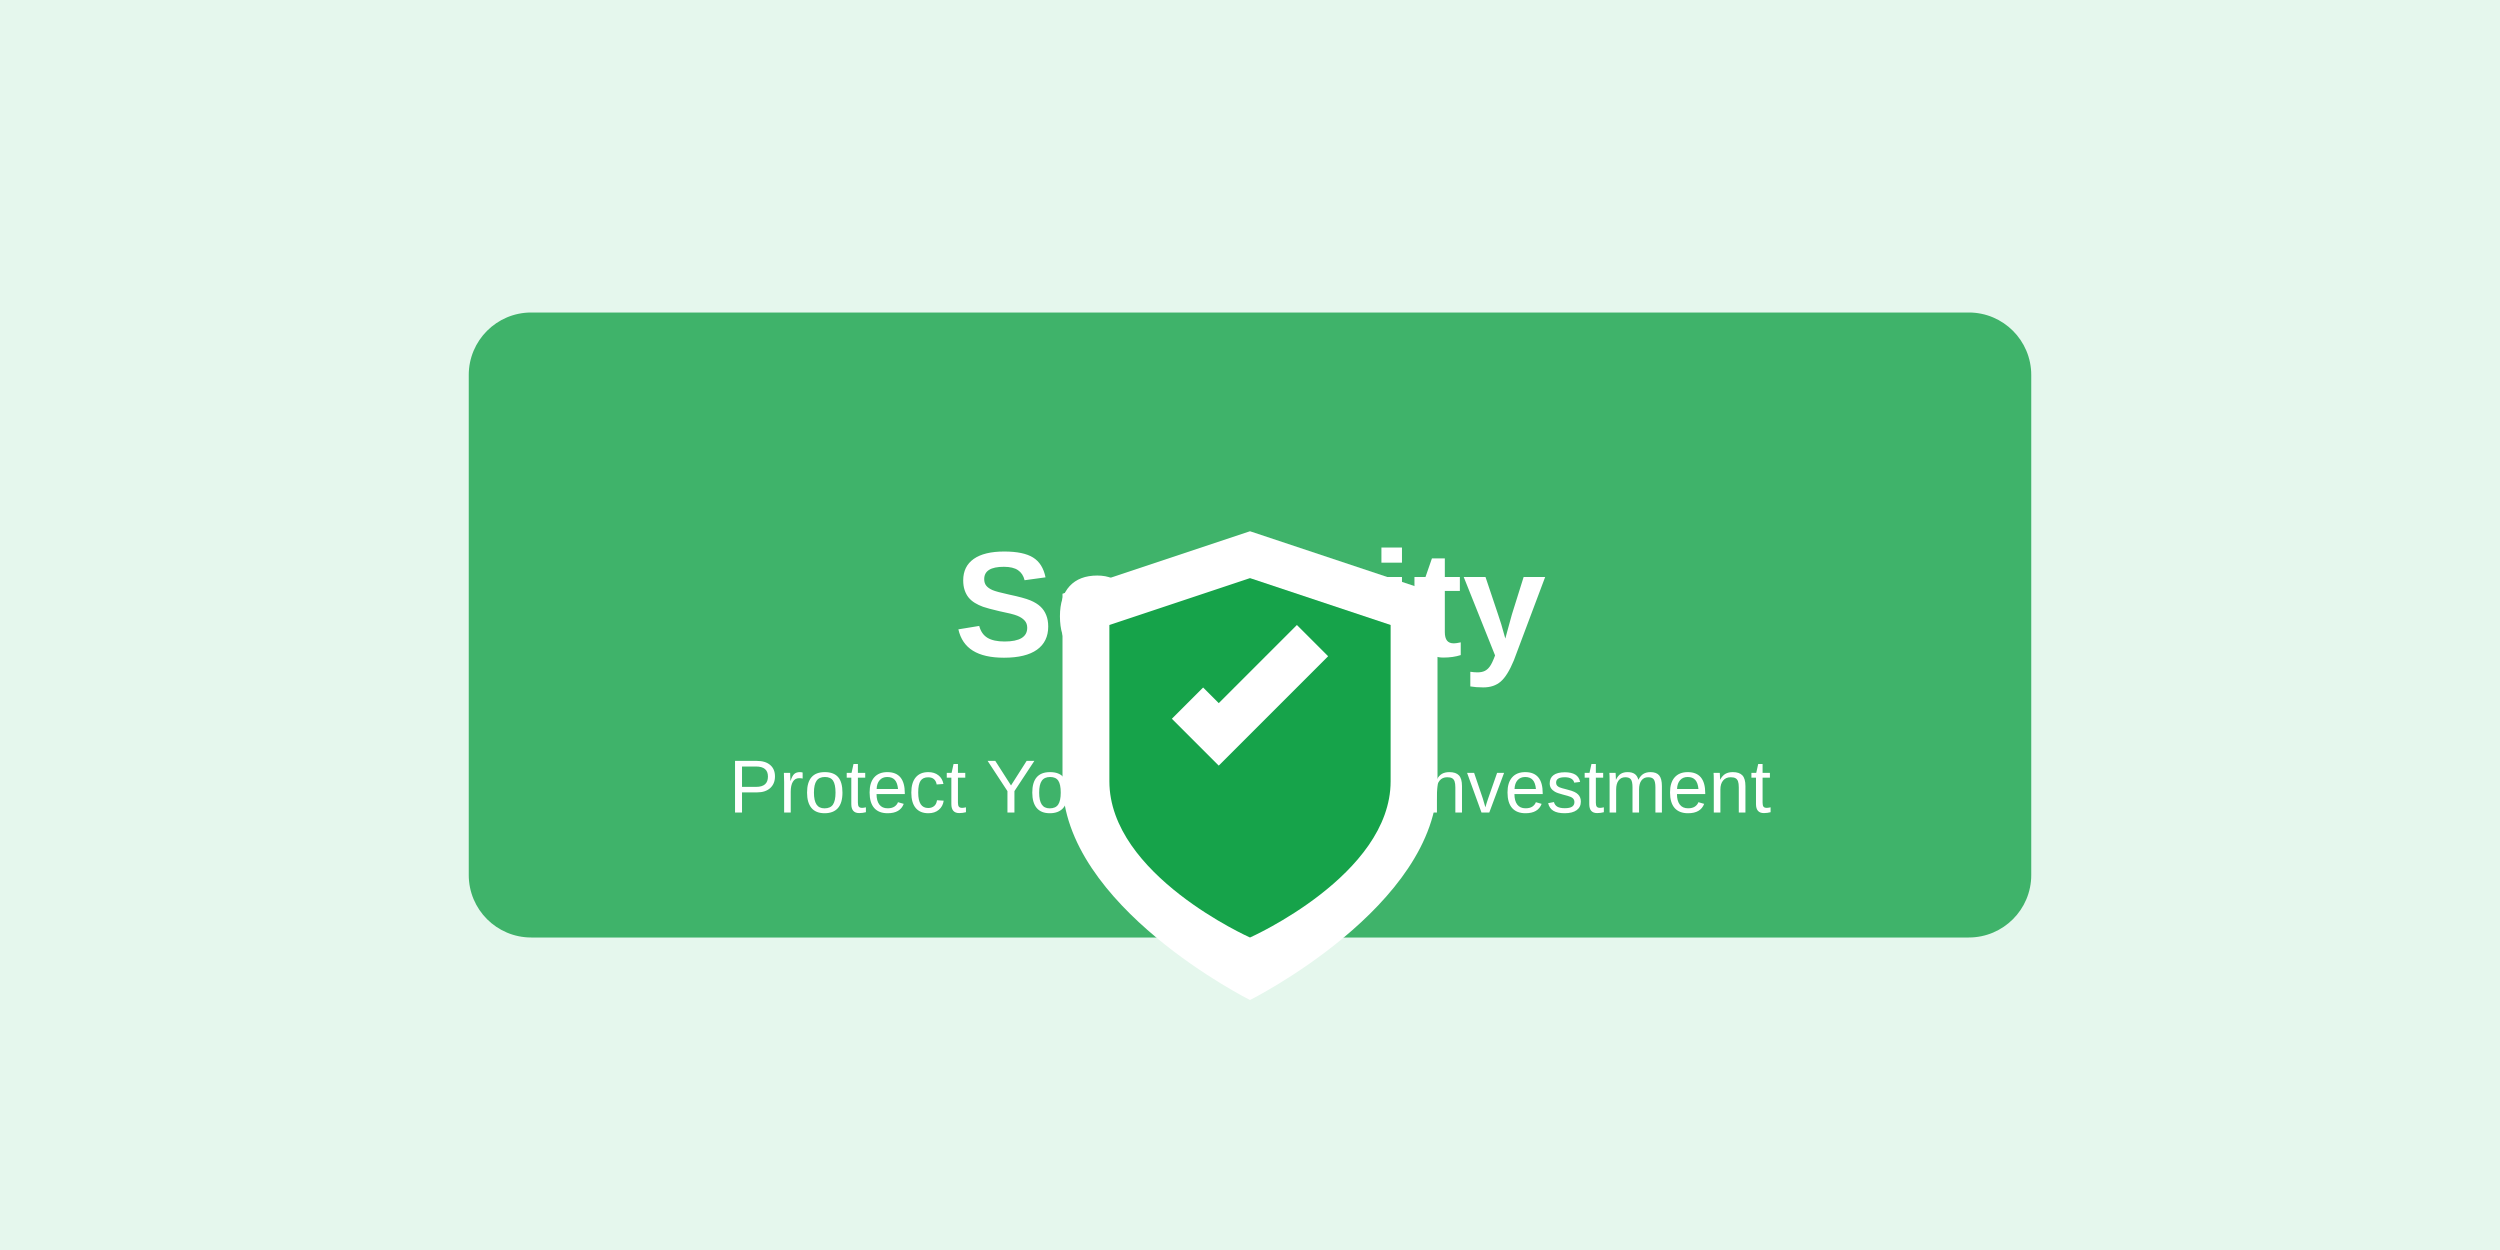
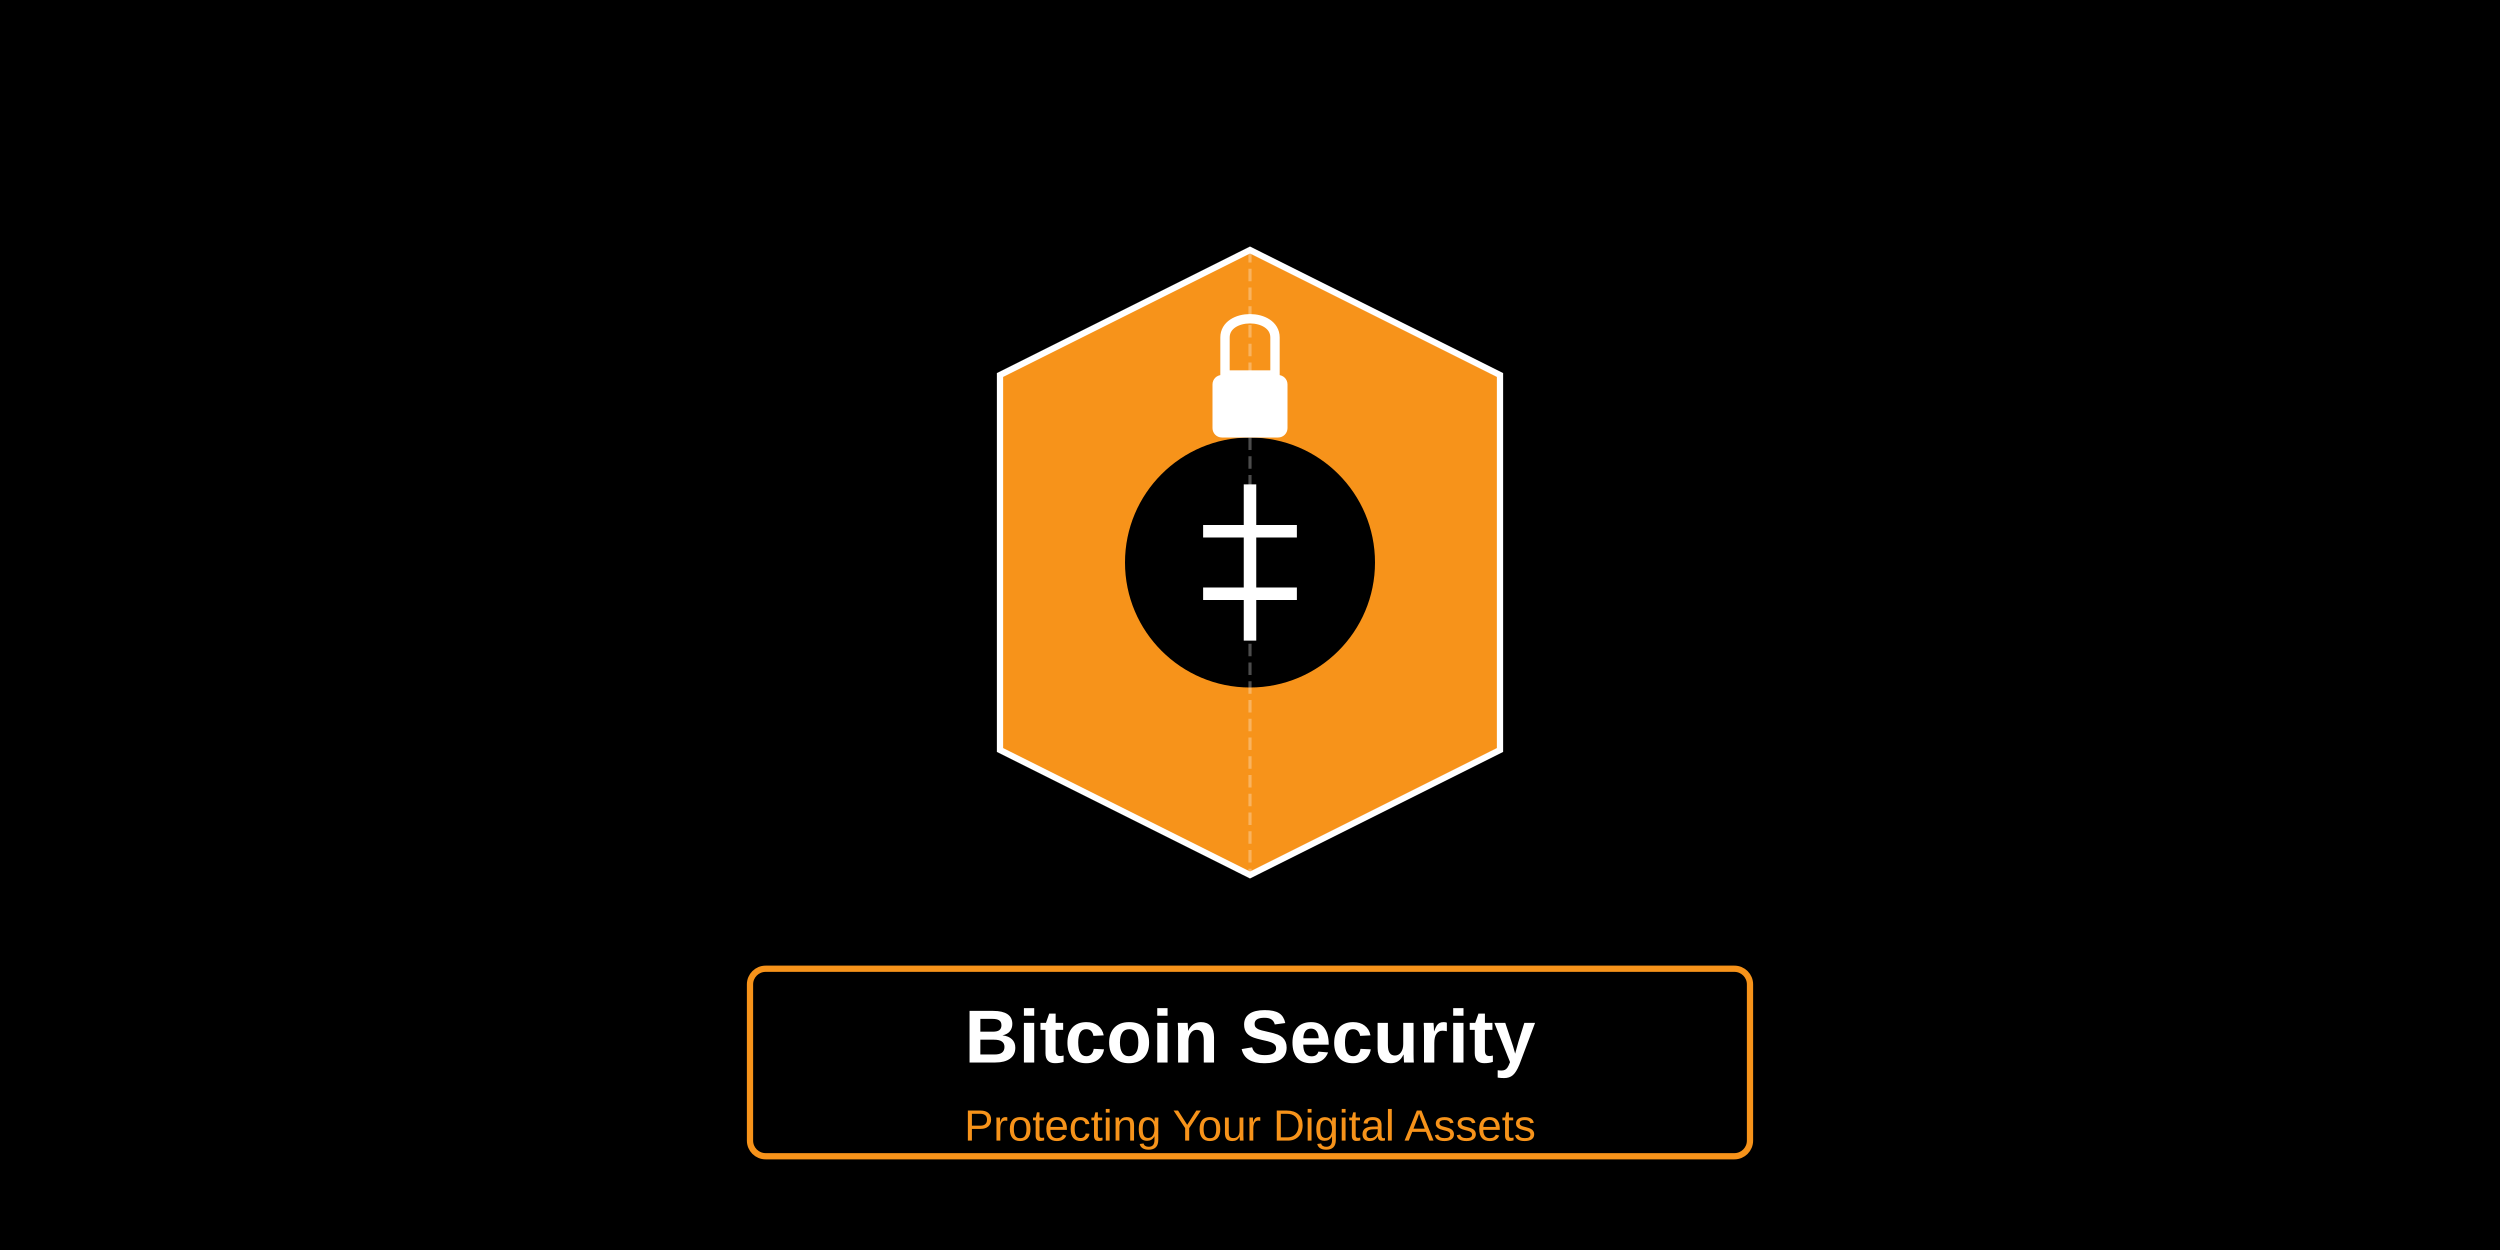
<svg xmlns="http://www.w3.org/2000/svg" width="800" height="400" viewBox="0 0 800 400" fill="none">
-   <rect width="800" height="400" fill="#E5F7ED" />
-   <rect x="150" y="100" width="500" height="200" rx="20" fill="#16A34A" fill-opacity="0.8" />
-   <text x="400" y="210" font-family="Arial, sans-serif" font-size="48" font-weight="bold" fill="white" text-anchor="middle">Security</text>
-   <text x="400" y="260" font-family="Arial, sans-serif" font-size="24" fill="white" text-anchor="middle">Protect Your Bitcoin Investment</text>
-   <path d="M400 320C400 320 460 290 460 250V190L400 170L340 190V250C340 290 400 320 400 320Z" fill="white" />
-   <path d="M400 300C400 300 445 280 445 250V200L400 185L355 200V250C355 280 400 300 400 300Z" fill="#16A34A" />
-   <path d="M390 245L375 230L385 220L390 225L415 200L425 210L390 245Z" fill="white" />
+   <rect width="800" height="400" fill="#000000" />
+   <g transform="translate(400, 180)">
+     <path d="M0,-100 L80,-60 L80,60 L0,100 L-80,60 L-80,-60 Z" fill="#F7931A" stroke="#FFFFFF" stroke-width="2" />
+     <circle cx="0" cy="0" r="40" fill="#000000" />
+     <path d="M0 -25V25" stroke="white" stroke-width="4" fill="none" />
+     <path d="M-15 -10H15" stroke="white" stroke-width="4" fill="none" />
+     <path d="M-15 10H15" stroke="white" stroke-width="4" fill="none" />
+     <g transform="translate(0, 0)">
+       <path d="M-80,-60 L0,-100 L80,-60" fill="none" stroke="#FFFFFF" stroke-width="1" stroke-opacity="0.3" stroke-dasharray="4 2" />
+       <path d="M-80,60 L0,100 L80,60" fill="none" stroke="#FFFFFF" stroke-width="1" stroke-opacity="0.3" stroke-dasharray="4 2" />
+       <path d="M-80,-60 L-80,60" fill="none" stroke="#FFFFFF" stroke-width="1" stroke-opacity="0.3" stroke-dasharray="4 2" />
+       <path d="M80,-60 L80,60" fill="none" stroke="#FFFFFF" stroke-width="1" stroke-opacity="0.3" stroke-dasharray="4 2" />
+       <path d="M0,-100 L0,100" fill="none" stroke="#FFFFFF" stroke-width="1" stroke-opacity="0.3" stroke-dasharray="4 2" />
+     </g>
+     <g transform="translate(0, -60)">
+       <rect x="-12" y="0" width="24" height="20" rx="3" fill="#FFFFFF" />
+       <path d="M-8,-12 C-8,-20 8,-20 8,-12 L8,0 L-8,0 L-8,-12Z" fill="none" stroke="#FFFFFF" stroke-width="3" />
+     </g>
+   </g>
+   <g transform="translate(400, 340)">
+     <rect x="-160" y="-30" width="320" height="60" rx="5" fill="none" stroke="#F7931A" stroke-width="2" />
+     <text x="0" y="0" font-family="Arial, sans-serif" font-size="24" font-weight="bold" fill="#FFFFFF" text-anchor="middle">Bitcoin Security</text>
+     <text x="0" y="25" font-family="Arial, sans-serif" font-size="14" fill="#F7931A" text-anchor="middle">Protecting Your Digital Assets</text>
+   </g>
</svg>
